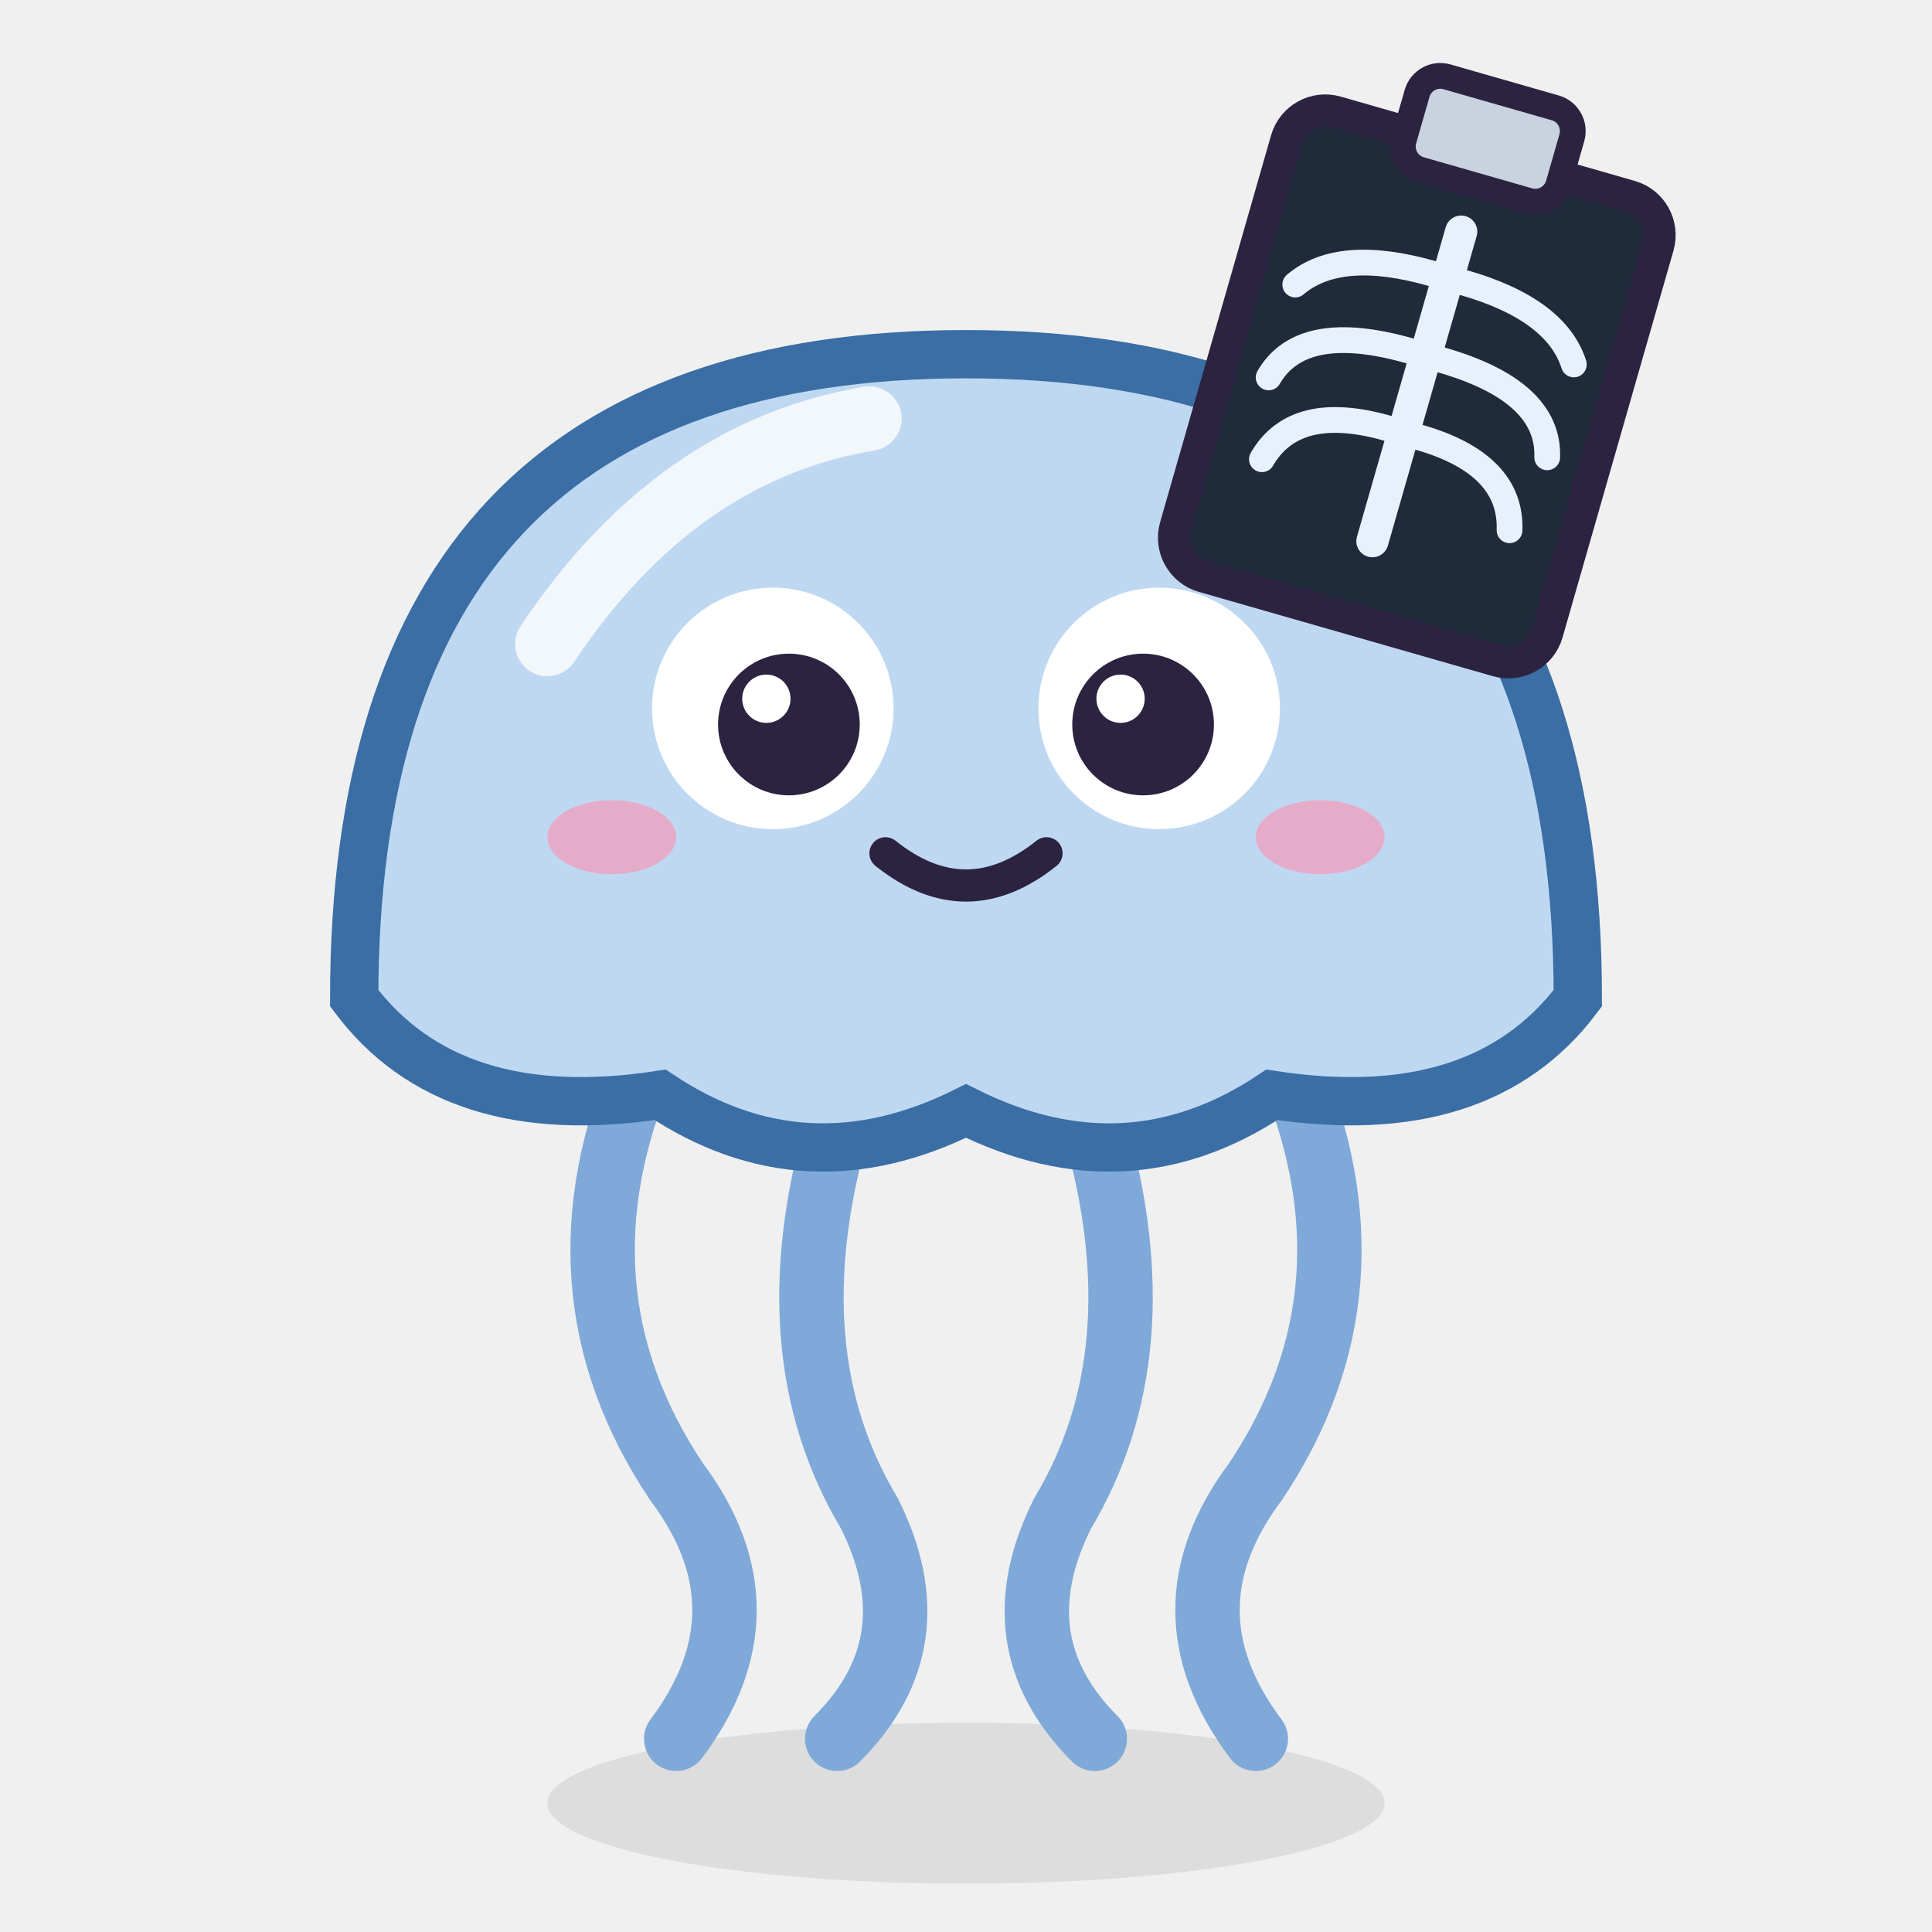
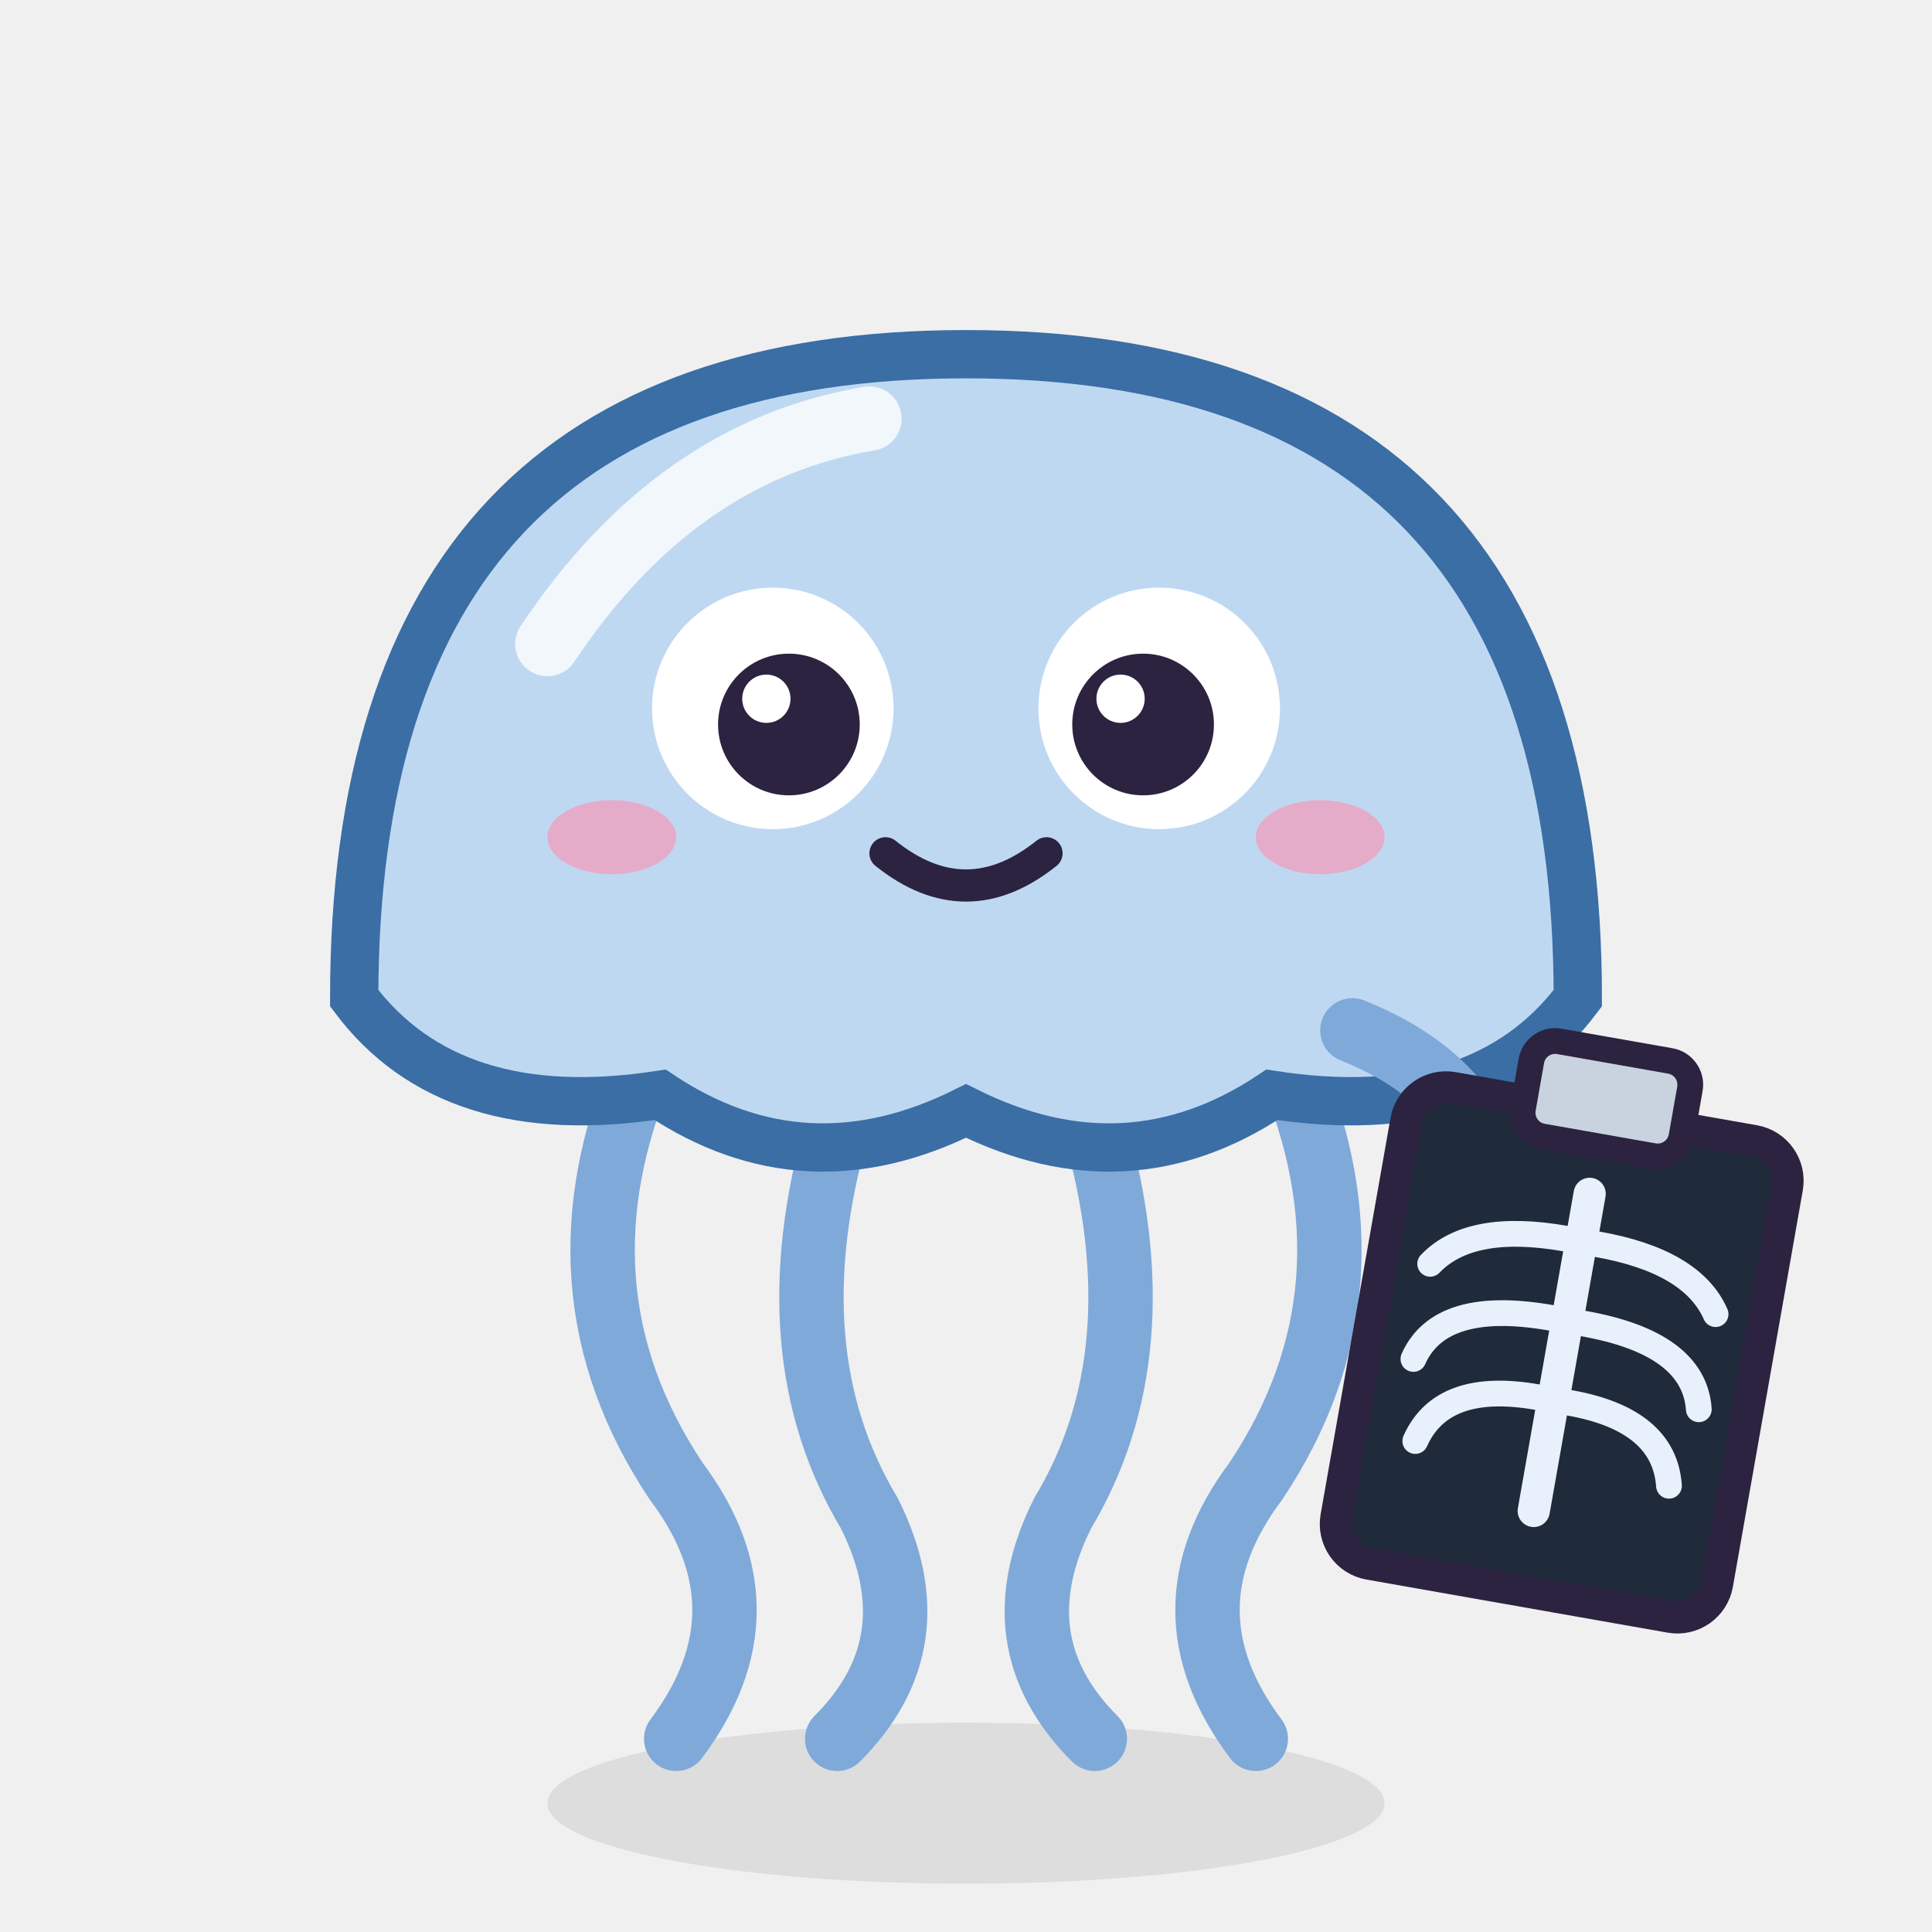
<svg xmlns="http://www.w3.org/2000/svg" viewBox="0 0 120 120">
  <ellipse cx="60" cy="112" rx="26" ry="5" fill="#000" opacity=".08" />
  <g stroke="#7FA9D9" stroke-width="4" stroke-linecap="round" fill="none">
    <path d="M40 66q-6 14 2 26q6 8 0 16" />
    <path d="M52 70q-4 14 2 24q4 8-2 14" />
    <path d="M68 70q4 14-2 24q-4 8 2 14" />
    <path d="M80 66q6 14-2 26q-6 8 0 16" />
  </g>
  <path d="M22 62q0-40 38-40t38 40q-6 8-19 6-9 6-19 1-10 5-19-1-13 2-19-6z" fill="#BFD8F2" />
  <path d="M22 62q0-40 38-40t38 40q-6 8-19 6-9 6-19 1-10 5-19-1-13 2-19-6z" fill="none" stroke="#3A6EA5" stroke-width="3" />
  <path d="M34 40q8-12 20-14" stroke="#fff" stroke-width="4" stroke-linecap="round" fill="none" opacity=".8" />
  <circle cx="48" cy="44" r="7.5" fill="#fff" />
  <circle cx="72" cy="44" r="7.5" fill="#fff" />
  <circle cx="49" cy="45" r="4.4" fill="#2B2340" />
  <circle cx="71" cy="45" r="4.4" fill="#2B2340" />
  <circle cx="47.6" cy="43.4" r="1.5" fill="#fff" />
  <circle cx="69.6" cy="43.4" r="1.5" fill="#fff" />
  <ellipse cx="38" cy="52" rx="4" ry="2.3" fill="#FF8FAE" opacity=".6" />
  <ellipse cx="82" cy="52" rx="4" ry="2.3" fill="#FF8FAE" opacity=".6" />
  <path d="M55 53q5 4 10 0" stroke="#2B2340" stroke-width="2" fill="none" stroke-linecap="round" />
-   <g transform="translate(88 24) rotate(16)">
+   <path d="M84 64q10 4 9 14" stroke="#7FA9D9" stroke-width="4" fill="none" stroke-linecap="round" />
+   <g transform="translate(97 84) rotate(10)">
    <rect x="-12" y="-15" width="24" height="30" rx="2.5" fill="#1F2A3A" stroke="#2B2340" stroke-width="2" />
    <path d="M0 -10v20" stroke="#E8F1FB" stroke-width="2" stroke-linecap="round" />
    <path d="M-1 -7q-6 0-8 3M-1 -2q-7 0-8 4M-1 3q-6 0-7 4M1 -7q6 0 8 3M1 -2q7 0 8 4M1 3q6 0 7 4" stroke="#E8F1FB" stroke-width="1.6" fill="none" stroke-linecap="round" />
    <rect x="-5" y="-19" width="10" height="6" rx="1.5" fill="#C9D3DF" stroke="#2B2340" stroke-width="1.6" />
  </g>
</svg>
